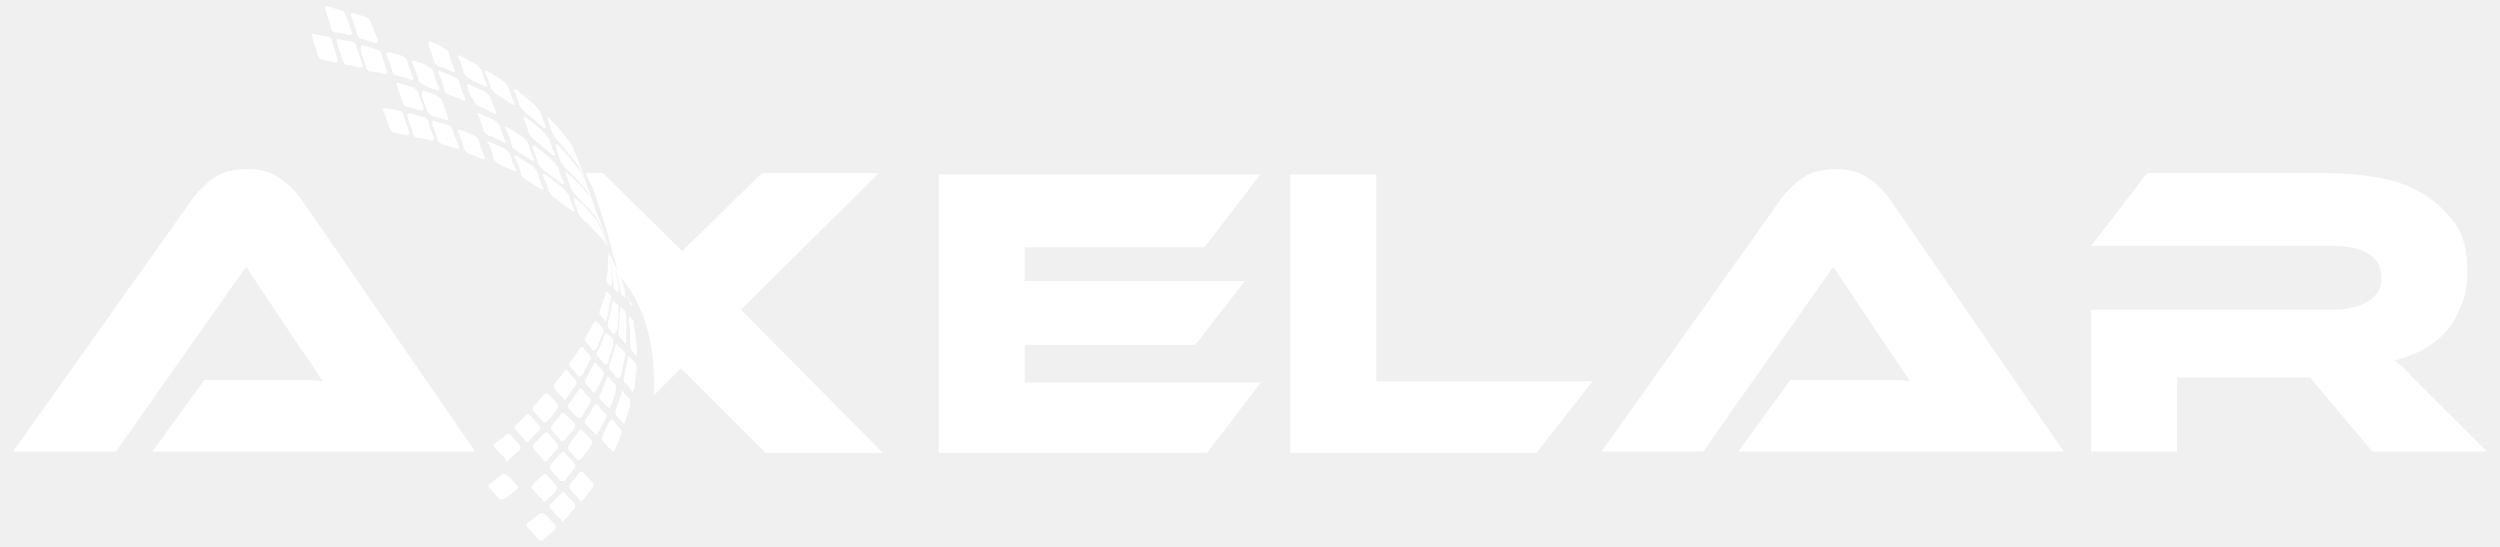
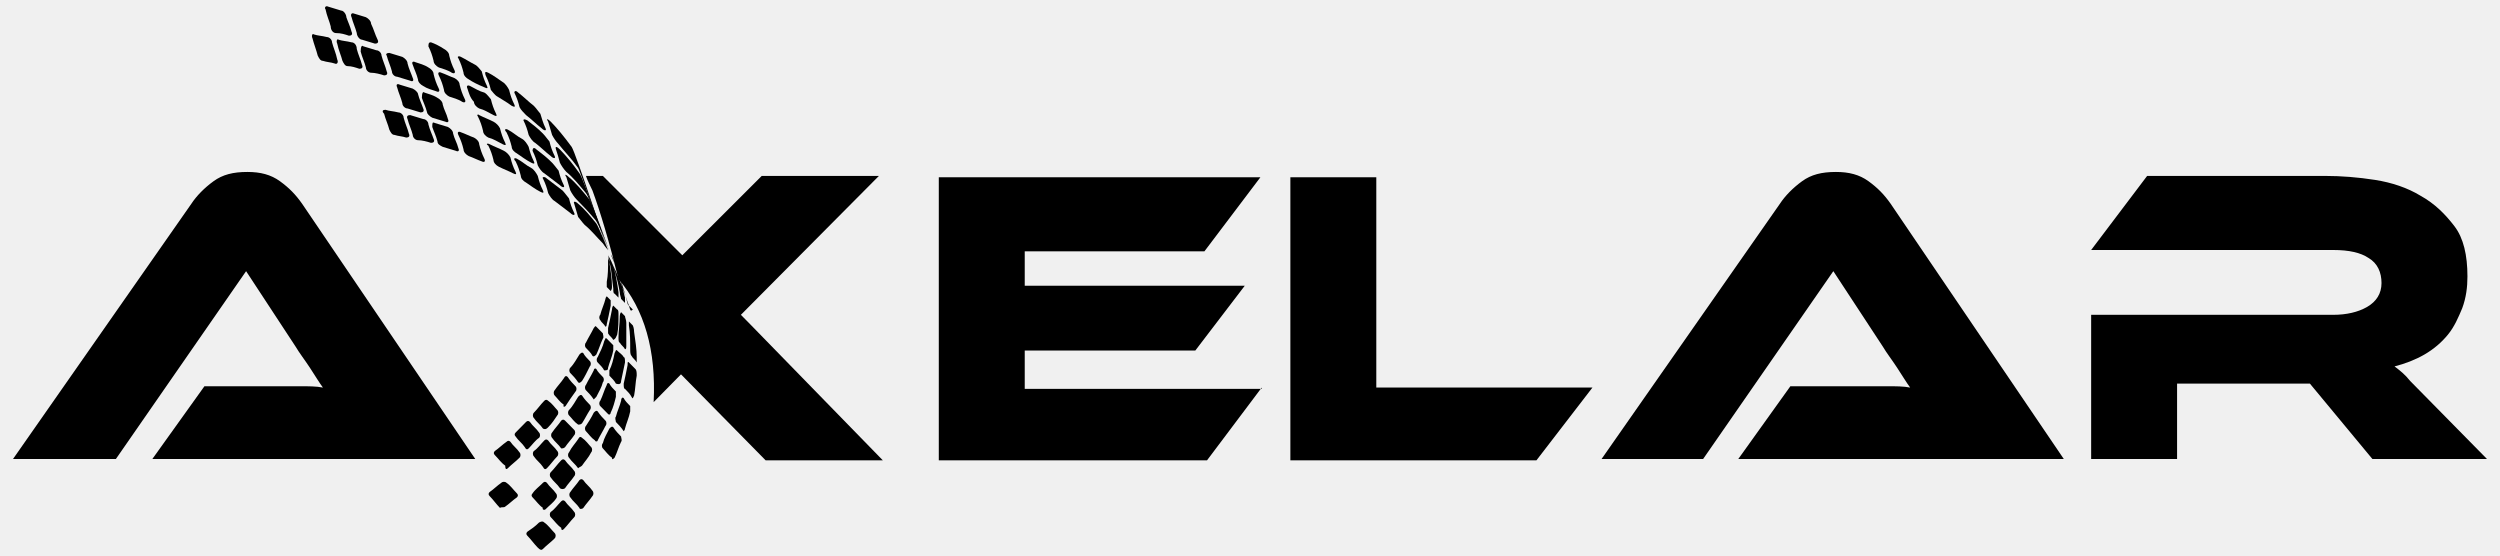
- <svg xmlns="http://www.w3.org/2000/svg" width="247" height="54" viewBox="0 0 247 54" fill="none">
-   <path fill-rule="evenodd" clip-rule="evenodd" d="M31.004 3.343C31.39 3.471 31.776 3.471 32.29 3.6C32.547 3.6 32.805 3.857 32.805 4.114C32.933 4.629 33.191 5.143 33.319 5.786C33.448 6.043 33.319 6.3 33.062 6.171C32.676 6.043 32.29 6.043 31.904 5.914C31.647 5.914 31.518 5.657 31.39 5.4C31.261 4.886 31.004 4.243 30.875 3.729C30.746 3.471 30.875 3.214 31.004 3.343Z" fill="white" />
-   <path fill-rule="evenodd" clip-rule="evenodd" d="M32.419 0.643C32.805 0.771 33.319 0.9 33.705 1.029C33.963 1.029 34.22 1.414 34.22 1.671C34.349 2.057 34.606 2.571 34.734 3.086C34.863 3.343 34.734 3.471 34.477 3.471C34.091 3.343 33.705 3.214 33.191 3.214C32.933 3.214 32.676 2.957 32.676 2.571C32.547 2.057 32.29 1.543 32.162 0.9C32.033 0.771 32.162 0.514 32.419 0.643Z" fill="white" />
-   <path fill-rule="evenodd" clip-rule="evenodd" d="M34.863 1.286C35.249 1.414 35.764 1.543 36.15 1.671C36.407 1.8 36.664 2.057 36.664 2.314C36.921 2.829 37.05 3.343 37.307 3.857C37.436 4.114 37.307 4.243 37.05 4.243C36.664 4.114 36.15 3.986 35.764 3.857C35.506 3.857 35.249 3.471 35.249 3.214C35.12 2.7 34.863 2.186 34.734 1.671C34.606 1.414 34.734 1.286 34.863 1.286Z" fill="white" />
-   <path fill-rule="evenodd" clip-rule="evenodd" d="M42.582 4.114C42.968 4.243 43.482 4.5 43.868 4.757C44.126 4.886 44.383 5.143 44.383 5.4C44.511 5.914 44.64 6.3 44.897 6.814C45.026 7.071 44.897 7.2 44.64 7.071C44.254 6.814 43.74 6.686 43.354 6.557C43.096 6.429 42.839 6.171 42.839 5.914C42.71 5.4 42.582 5.014 42.325 4.5C42.325 4.114 42.453 4.114 42.582 4.114Z" fill="white" />
-   <path fill-rule="evenodd" clip-rule="evenodd" d="M33.448 3.857C33.834 3.986 34.22 3.986 34.734 4.114C34.992 4.114 35.249 4.371 35.249 4.757C35.378 5.271 35.635 5.786 35.764 6.3C35.892 6.557 35.764 6.686 35.506 6.686C35.12 6.557 34.734 6.428 34.348 6.428C34.091 6.428 33.962 6.171 33.834 5.914C33.705 5.4 33.448 4.886 33.319 4.243C33.191 3.986 33.319 3.728 33.448 3.857Z" fill="white" />
-   <path fill-rule="evenodd" clip-rule="evenodd" d="M35.892 4.5C36.278 4.629 36.793 4.757 37.179 4.886C37.436 4.886 37.693 5.143 37.693 5.4C37.822 5.914 38.079 6.429 38.208 6.943C38.337 7.2 38.208 7.329 37.95 7.329C37.565 7.2 37.05 7.071 36.664 7.071C36.407 7.071 36.15 6.814 36.15 6.557C36.021 6.043 35.764 5.529 35.635 5.014C35.635 4.5 35.764 4.371 35.892 4.5Z" fill="white" />
-   <path fill-rule="evenodd" clip-rule="evenodd" d="M38.465 5.143C38.851 5.271 39.366 5.4 39.752 5.529C40.009 5.657 40.266 5.914 40.266 6.171C40.395 6.686 40.652 7.2 40.781 7.586C40.909 7.843 40.781 7.971 40.523 7.843C40.138 7.714 39.623 7.586 39.237 7.457C38.98 7.457 38.722 7.2 38.722 6.943C38.594 6.429 38.337 5.914 38.208 5.4C38.079 5.271 38.208 5.143 38.465 5.143Z" fill="white" />
-   <path fill-rule="evenodd" clip-rule="evenodd" d="M41.038 6.043C41.424 6.171 41.939 6.3 42.325 6.557C42.582 6.686 42.839 6.943 42.839 7.2C42.968 7.714 43.096 8.1 43.354 8.614C43.482 8.871 43.354 9 43.096 8.871C42.711 8.743 42.196 8.614 41.81 8.357C41.553 8.229 41.295 7.971 41.295 7.714C41.167 7.2 40.91 6.686 40.781 6.3C40.652 6.043 40.781 5.914 41.038 6.043Z" fill="white" />
-   <path fill-rule="evenodd" clip-rule="evenodd" d="M43.611 7.071C43.997 7.2 44.511 7.457 44.897 7.586C45.155 7.714 45.412 7.971 45.412 8.229C45.541 8.743 45.669 9.129 45.927 9.643C46.055 9.9 45.927 10.029 45.669 9.9C45.283 9.643 44.769 9.514 44.383 9.386C44.126 9.257 43.868 9 43.868 8.743C43.74 8.229 43.611 7.843 43.354 7.329C43.225 7.071 43.354 6.943 43.611 7.071Z" fill="white" />
-   <path fill-rule="evenodd" clip-rule="evenodd" d="M39.494 8.229C39.88 8.357 40.395 8.486 40.781 8.614C41.038 8.743 41.295 9 41.295 9.129C41.424 9.643 41.681 10.157 41.81 10.543C41.939 10.8 41.81 10.928 41.553 10.928C41.167 10.8 40.652 10.671 40.266 10.543C40.009 10.543 39.752 10.286 39.752 10.028C39.623 9.514 39.366 9 39.237 8.486C39.108 8.229 39.237 8.1 39.494 8.229Z" fill="white" />
-   <path fill-rule="evenodd" clip-rule="evenodd" d="M41.939 9C42.325 9.129 42.839 9.257 43.225 9.514C43.482 9.643 43.74 9.9 43.74 10.157C43.868 10.671 44.126 11.057 44.254 11.571C44.383 11.829 44.254 11.957 43.997 11.829C43.611 11.7 43.096 11.571 42.71 11.443C42.453 11.314 42.196 11.057 42.196 10.929C42.067 10.414 41.81 9.9 41.681 9.514C41.681 9 41.81 8.871 41.939 9Z" fill="white" />
-   <path fill-rule="evenodd" clip-rule="evenodd" d="M38.079 10.671C38.465 10.8 38.851 10.8 39.366 10.928C39.623 10.928 39.88 11.186 39.88 11.443C40.009 11.957 40.266 12.471 40.395 12.986C40.523 13.243 40.395 13.371 40.138 13.371C39.752 13.243 39.366 13.243 38.98 13.114C38.722 13.114 38.594 12.857 38.465 12.6C38.337 12.086 38.079 11.571 37.95 11.057C37.693 10.8 37.822 10.671 38.079 10.671Z" fill="white" />
-   <path fill-rule="evenodd" clip-rule="evenodd" d="M40.523 11.186C40.909 11.314 41.424 11.443 41.81 11.571C42.067 11.571 42.325 11.829 42.325 12.086C42.453 12.6 42.71 13.114 42.839 13.5C42.968 13.757 42.839 13.886 42.582 13.886C42.196 13.757 41.681 13.629 41.295 13.629C41.038 13.629 40.781 13.371 40.781 13.114C40.652 12.6 40.395 12.086 40.266 11.571C40.138 11.314 40.266 11.186 40.523 11.186Z" fill="white" />
-   <path fill-rule="evenodd" clip-rule="evenodd" d="M42.968 11.957C43.354 12.086 43.868 12.214 44.254 12.343C44.511 12.471 44.769 12.729 44.769 12.986C44.897 13.5 45.155 13.886 45.283 14.4C45.412 14.657 45.283 14.786 45.026 14.657C44.64 14.529 44.126 14.4 43.74 14.271C43.482 14.143 43.225 14.014 43.225 13.757C43.096 13.243 42.839 12.729 42.71 12.343C42.71 11.957 42.711 11.829 42.968 11.957Z" fill="white" />
-   <path fill-rule="evenodd" clip-rule="evenodd" d="M45.541 12.857C45.927 12.986 46.441 13.243 46.827 13.371C47.084 13.5 47.342 13.757 47.342 14.014C47.47 14.528 47.599 14.914 47.856 15.428C47.985 15.686 47.856 15.814 47.599 15.686C47.213 15.557 46.699 15.3 46.312 15.171C46.055 15.043 45.798 14.786 45.798 14.528C45.669 14.014 45.541 13.629 45.283 13.114C45.155 12.857 45.283 12.729 45.541 12.857Z" fill="white" />
-   <path fill-rule="evenodd" clip-rule="evenodd" d="M45.541 5.529C46.055 5.786 46.441 6.043 46.956 6.3C47.213 6.429 47.47 6.814 47.599 6.943C47.728 7.457 47.856 7.843 48.114 8.357C48.242 8.614 48.114 8.614 47.856 8.486C47.213 8.229 46.699 7.971 46.312 7.714C46.055 7.586 45.798 7.329 45.798 7.071C45.669 6.557 45.541 6.171 45.283 5.657C45.155 5.529 45.283 5.4 45.541 5.529Z" fill="white" />
-   <path fill-rule="evenodd" clip-rule="evenodd" d="M46.441 8.357C46.956 8.614 47.342 8.871 47.856 9C48.114 9.129 48.371 9.514 48.499 9.643C48.628 10.157 48.757 10.543 49.014 11.057C49.143 11.314 49.014 11.314 48.757 11.186C48.242 10.928 47.856 10.671 47.342 10.543C47.084 10.414 46.827 10.157 46.827 9.9C46.441 9.514 46.312 9 46.184 8.614C46.055 8.357 46.184 8.229 46.441 8.357Z" fill="white" />
-   <path fill-rule="evenodd" clip-rule="evenodd" d="M47.342 11.186C47.856 11.443 48.242 11.571 48.757 11.829C49.014 11.957 49.271 12.214 49.4 12.471C49.529 12.986 49.657 13.371 49.915 13.886C50.043 14.143 49.915 14.143 49.657 14.014C49.143 13.757 48.757 13.5 48.242 13.371C47.985 13.243 47.728 12.986 47.728 12.729C47.599 12.214 47.47 11.829 47.213 11.314C47.084 11.186 47.213 11.057 47.342 11.186Z" fill="white" />
-   <path fill-rule="evenodd" clip-rule="evenodd" d="M48.371 14.014C48.885 14.271 49.271 14.4 49.786 14.657C50.043 14.786 50.3 15.043 50.429 15.3C50.558 15.814 50.686 16.2 50.944 16.714C51.072 16.971 50.944 16.971 50.686 16.843C50.172 16.586 49.786 16.457 49.271 16.2C49.014 16.072 48.757 15.814 48.757 15.557C48.628 15.043 48.499 14.657 48.242 14.143C47.985 14.014 48.114 13.886 48.371 14.014Z" fill="white" />
-   <path fill-rule="evenodd" clip-rule="evenodd" d="M48.242 7.071C48.757 7.329 49.271 7.714 49.657 7.971C49.915 8.1 50.172 8.486 50.3 8.743C50.429 9.257 50.558 9.643 50.815 10.157C50.944 10.414 50.815 10.414 50.558 10.286C50.043 9.9 49.529 9.643 49.143 9.386C48.885 9.257 48.628 8.871 48.499 8.743C48.371 8.229 48.242 7.843 47.985 7.329C47.856 6.943 47.985 6.943 48.242 7.071Z" fill="white" />
-   <path fill-rule="evenodd" clip-rule="evenodd" d="M51.201 9C51.716 9.386 52.23 9.9 52.745 10.286C53.002 10.543 53.26 10.929 53.388 11.057C53.517 11.443 53.645 11.957 53.903 12.472C54.031 12.729 53.774 12.729 53.517 12.472C53.002 12.086 52.488 11.572 51.973 11.186C51.716 10.929 51.458 10.671 51.33 10.414C51.201 9.9 51.072 9.514 50.815 9C50.815 8.871 50.944 8.743 51.201 9Z" fill="white" />
-   <path fill-rule="evenodd" clip-rule="evenodd" d="M54.417 11.829C55.06 12.471 55.704 13.243 56.475 14.271C56.861 14.786 60.078 24.428 60.078 24.428C60.078 24.428 57.376 16.714 57.119 16.328C56.475 15.428 55.704 14.657 55.189 14.014C54.932 13.757 54.675 13.371 54.546 13.114C54.417 12.729 54.289 12.214 54.16 11.829C53.903 11.443 54.16 11.571 54.417 11.829Z" fill="white" />
-   <path fill-rule="evenodd" clip-rule="evenodd" d="M52.102 11.7C52.616 12.086 53.131 12.471 53.645 12.986C53.903 13.243 54.16 13.629 54.289 13.757C54.417 14.271 54.546 14.657 54.803 15.171C54.932 15.428 54.675 15.428 54.417 15.171C53.903 14.786 53.388 14.271 52.873 13.886C52.616 13.757 52.359 13.371 52.23 13.114C52.102 12.6 51.973 12.214 51.716 11.7C51.716 11.571 51.844 11.571 52.102 11.7Z" fill="white" />
-   <path fill-rule="evenodd" clip-rule="evenodd" d="M55.318 14.529C55.961 15.171 56.604 15.943 57.247 16.843C57.633 17.229 60.078 24.429 60.078 24.429C60.078 24.429 58.277 19.157 57.891 18.771C57.247 18 56.604 17.229 55.961 16.714C55.704 16.457 55.446 16.071 55.318 15.814C55.189 15.3 55.06 14.914 54.932 14.529C54.803 14.143 55.06 14.271 55.318 14.529Z" fill="white" />
-   <path fill-rule="evenodd" clip-rule="evenodd" d="M50.172 12.6C50.687 12.857 51.072 13.243 51.587 13.5C51.844 13.629 52.102 14.014 52.23 14.271C52.359 14.786 52.488 15.171 52.745 15.686C52.873 15.943 52.745 15.943 52.488 15.814C51.973 15.557 51.458 15.171 51.072 14.914C50.815 14.786 50.558 14.529 50.558 14.271C50.429 13.757 50.301 13.371 50.043 12.857C49.786 12.6 49.915 12.471 50.172 12.6Z" fill="white" />
-   <path fill-rule="evenodd" clip-rule="evenodd" d="M53.002 14.529C53.517 14.914 54.031 15.3 54.546 15.814C54.803 16.072 55.06 16.457 55.189 16.586C55.318 17.1 55.446 17.486 55.704 18C55.832 18.257 55.575 18.257 55.318 18C54.803 17.614 54.289 17.229 53.774 16.843C53.517 16.714 53.259 16.329 53.131 16.071C53.002 15.557 52.873 15.171 52.616 14.657C52.616 14.4 52.745 14.271 53.002 14.529Z" fill="white" />
-   <path fill-rule="evenodd" clip-rule="evenodd" d="M56.218 17.229C56.861 17.743 57.505 18.514 58.148 19.286C58.534 19.671 60.206 24.428 60.206 24.428C60.206 24.428 59.177 21.729 58.791 21.343C58.148 20.571 57.505 19.928 56.99 19.414C56.733 19.157 56.475 18.771 56.347 18.514C56.218 18.128 56.09 17.614 55.961 17.229C55.704 16.843 55.961 16.971 56.218 17.229Z" fill="white" />
-   <path fill-rule="evenodd" clip-rule="evenodd" d="M51.072 15.428C51.587 15.686 51.973 16.071 52.488 16.328C52.745 16.457 53.002 16.843 53.131 17.1C53.26 17.614 53.388 18 53.645 18.514C53.774 18.771 53.645 18.771 53.388 18.643C52.873 18.386 52.359 18 51.973 17.743C51.716 17.614 51.458 17.357 51.458 17.1C51.33 16.586 51.201 16.2 50.944 15.686C50.687 15.428 50.815 15.3 51.072 15.428Z" fill="white" />
-   <path fill-rule="evenodd" clip-rule="evenodd" d="M54.031 17.357C54.546 17.743 55.06 18.128 55.575 18.514C55.832 18.771 56.09 19.157 56.218 19.286C56.347 19.8 56.475 20.186 56.733 20.7C56.861 20.957 56.604 20.957 56.347 20.7C55.832 20.314 55.318 19.928 54.803 19.543C54.546 19.414 54.288 19.029 54.16 18.771C54.031 18.257 53.903 17.871 53.645 17.357C53.517 17.229 53.774 17.1 54.031 17.357Z" fill="white" />
-   <path fill-rule="evenodd" clip-rule="evenodd" d="M57.119 19.8C57.762 20.314 58.277 20.957 58.92 21.729C59.177 22.114 60.078 24.3 60.078 24.3C60.078 24.3 59.82 24.043 59.563 23.657C58.92 23.014 58.405 22.371 57.762 21.857C57.505 21.6 57.247 21.214 57.119 21.086C56.99 20.7 56.861 20.186 56.733 19.8C56.604 19.543 56.861 19.543 57.119 19.8Z" fill="white" />
-   <path fill-rule="evenodd" clip-rule="evenodd" d="M53.645 53.357C54.031 52.971 54.417 52.714 54.803 52.328C54.932 52.2 54.932 51.943 54.803 51.814C54.417 51.428 54.16 51.043 53.774 50.786C53.645 50.657 53.517 50.657 53.259 50.786C52.873 51.171 52.488 51.428 52.102 51.686C51.973 51.814 51.973 51.943 52.102 52.071C52.488 52.457 52.745 52.843 53.131 53.228C53.388 53.486 53.517 53.486 53.645 53.357ZM50.172 45.514C50.558 45.129 50.944 44.871 51.33 44.486C51.458 44.357 51.458 44.1 51.33 43.971C51.072 43.586 50.687 43.328 50.429 42.943C50.301 42.814 50.172 42.814 50.043 42.943C49.657 43.2 49.271 43.586 48.886 43.843C48.757 43.971 48.757 44.1 48.886 44.228C49.271 44.614 49.529 45 49.915 45.257C49.915 45.643 50.043 45.643 50.172 45.514ZM52.23 43.586C52.616 43.2 52.873 42.814 53.259 42.557C53.388 42.428 53.388 42.171 53.259 42.043C53.002 41.657 52.616 41.4 52.359 41.014C52.23 40.886 52.102 40.886 51.973 41.014C51.587 41.4 51.33 41.657 50.944 42.043C50.815 42.171 50.815 42.3 50.944 42.428C51.201 42.814 51.587 43.071 51.844 43.457C51.973 43.714 52.102 43.714 52.23 43.586ZM54.16 41.529C54.546 41.143 54.803 40.757 55.06 40.371C55.189 40.243 55.189 39.986 55.06 39.857C54.803 39.6 54.546 39.214 54.16 38.957C54.031 38.828 53.903 38.828 53.774 38.957C53.388 39.343 53.131 39.728 52.745 40.114C52.616 40.243 52.616 40.5 52.745 40.629C53.002 41.014 53.388 41.271 53.645 41.657C53.903 41.786 54.031 41.657 54.16 41.529ZM55.961 39.343C56.218 38.957 56.476 38.571 56.861 38.057C56.99 37.928 56.99 37.671 56.861 37.543C56.604 37.286 56.347 37.029 56.09 36.643C55.961 36.514 55.832 36.514 55.704 36.771C55.446 37.157 55.06 37.543 54.803 37.928C54.675 38.057 54.675 38.314 54.803 38.443C55.06 38.7 55.318 39.086 55.704 39.343C55.575 39.6 55.832 39.6 55.961 39.343ZM57.505 37.029C57.762 36.643 58.019 36.129 58.277 35.614C58.405 35.486 58.405 35.228 58.277 35.1C58.019 34.843 57.762 34.586 57.633 34.328C57.505 34.2 57.376 34.328 57.248 34.457C56.99 34.843 56.733 35.357 56.347 35.743C56.218 35.871 56.218 36.129 56.347 36.257C56.604 36.514 56.861 36.771 57.119 37.157C57.248 37.286 57.376 37.157 57.505 37.029ZM58.92 34.457C59.177 33.943 59.306 33.428 59.563 32.914C59.692 32.786 59.563 32.529 59.563 32.4C59.306 32.143 59.177 32.014 58.92 31.757C58.791 31.628 58.791 31.757 58.663 31.886C58.405 32.4 58.148 32.786 57.891 33.3C57.762 33.428 57.762 33.686 57.891 33.814C58.148 34.071 58.405 34.328 58.534 34.586C58.663 34.714 58.791 34.586 58.92 34.457ZM59.949 31.5C60.078 30.986 60.206 30.343 60.335 29.7C60.335 29.443 60.335 29.186 60.335 29.186C60.206 29.057 60.078 28.928 59.949 28.8C59.949 28.8 59.82 28.928 59.82 29.057C59.692 29.571 59.434 30.086 59.306 30.6C59.177 30.729 59.177 30.986 59.306 31.114C59.434 31.371 59.692 31.5 59.82 31.757C59.82 31.757 59.949 31.757 59.949 31.5ZM54.031 45.514C54.417 45.129 54.675 44.743 55.06 44.357C55.189 44.228 55.189 43.971 55.06 43.843C54.803 43.457 54.417 43.2 54.16 42.814C54.031 42.686 53.903 42.686 53.774 42.814C53.388 43.2 53.131 43.586 52.745 43.843C52.616 43.971 52.616 44.228 52.745 44.357C53.002 44.743 53.388 45 53.645 45.386C53.774 45.643 53.903 45.643 54.031 45.514ZM55.832 43.457C56.09 43.071 56.476 42.686 56.733 42.3C56.861 42.171 56.861 41.914 56.733 41.786C56.476 41.529 56.09 41.143 55.832 40.886C55.704 40.757 55.575 40.757 55.446 40.886C55.189 41.271 54.803 41.657 54.546 42.043C54.417 42.171 54.417 42.428 54.546 42.557C54.803 42.943 55.189 43.2 55.446 43.586C55.575 43.586 55.704 43.586 55.832 43.457ZM57.505 41.143C57.762 40.757 58.019 40.243 58.277 39.857C58.405 39.728 58.405 39.471 58.277 39.343C58.019 39.086 57.762 38.828 57.505 38.443C57.376 38.314 57.248 38.443 57.119 38.571C56.861 38.957 56.604 39.471 56.218 39.857C56.09 39.986 56.09 40.243 56.218 40.371C56.476 40.629 56.733 41.014 57.119 41.271C57.248 41.271 57.376 41.271 57.505 41.143ZM58.92 38.571C59.177 38.057 59.434 37.671 59.563 37.157C59.692 37.029 59.692 36.771 59.563 36.643C59.306 36.386 59.048 36.129 58.92 35.871C58.791 35.743 58.663 35.871 58.663 36C58.405 36.514 58.148 36.9 57.891 37.414C57.762 37.543 57.762 37.8 57.891 37.928C58.148 38.186 58.405 38.443 58.663 38.828C58.663 38.828 58.791 38.7 58.92 38.571ZM60.078 35.743C60.206 35.228 60.464 34.714 60.592 34.071C60.592 33.814 60.592 33.686 60.592 33.557C60.335 33.3 60.206 33.171 59.949 32.914C59.82 32.786 59.82 32.914 59.692 33.171C59.563 33.686 59.306 34.2 59.048 34.714C58.92 34.843 58.92 35.1 59.048 35.228C59.306 35.486 59.563 35.743 59.692 36C59.949 36 60.078 36 60.078 35.743ZM60.978 32.529C61.107 31.886 61.107 31.243 61.107 30.6C61.107 30.343 61.107 30.086 60.978 30.086C60.849 29.957 60.721 29.828 60.592 29.7C60.592 29.7 60.464 29.828 60.464 30.086C60.335 30.729 60.206 31.371 60.078 31.886C60.078 32.143 60.078 32.271 60.078 32.4C60.206 32.657 60.464 32.786 60.592 33.043C60.849 32.914 60.849 32.786 60.978 32.529ZM53.903 49.5C54.289 49.114 54.675 48.857 54.932 48.471C55.06 48.343 55.06 48.086 54.932 47.957C54.675 47.571 54.289 47.314 54.031 46.928C53.903 46.8 53.774 46.8 53.645 46.928C53.259 47.314 52.873 47.571 52.616 47.957C52.488 48.086 52.488 48.214 52.616 48.343C53.002 48.728 53.259 49.114 53.645 49.371C53.517 49.5 53.774 49.629 53.903 49.5ZM55.832 47.443C56.09 47.057 56.476 46.671 56.733 46.286C56.861 46.157 56.861 45.9 56.733 45.771C56.476 45.386 56.09 45.129 55.832 44.743C55.704 44.614 55.575 44.614 55.446 44.743C55.06 45.129 54.803 45.514 54.417 45.9C54.289 46.029 54.289 46.286 54.417 46.414C54.675 46.8 55.06 47.057 55.318 47.443C55.446 47.571 55.704 47.571 55.832 47.443ZM57.505 45.257C57.762 44.871 58.148 44.486 58.405 43.971C58.534 43.843 58.534 43.586 58.405 43.457C58.148 43.2 57.891 42.814 57.505 42.557C57.376 42.428 57.248 42.428 57.119 42.686C56.861 43.071 56.476 43.457 56.218 43.971C56.09 44.1 56.09 44.357 56.218 44.486C56.476 44.871 56.861 45.129 57.119 45.514C57.248 45.386 57.376 45.386 57.505 45.257ZM59.048 42.814C59.306 42.3 59.563 41.914 59.82 41.4C59.949 41.271 59.949 41.014 59.82 40.886C59.563 40.629 59.306 40.371 59.048 39.986C58.92 39.857 58.791 39.986 58.663 40.114C58.405 40.629 58.148 41.014 57.891 41.4C57.762 41.529 57.762 41.786 57.891 41.914C58.148 42.171 58.405 42.557 58.791 42.814C58.791 42.943 59.048 42.943 59.048 42.814ZM60.335 40.114C60.592 39.6 60.721 39.086 60.849 38.571C60.849 38.314 60.849 38.186 60.849 38.057C60.592 37.8 60.335 37.543 60.206 37.286C60.078 37.157 59.949 37.286 59.949 37.414C59.692 37.928 59.563 38.443 59.306 38.957C59.177 39.086 59.177 39.343 59.306 39.471C59.563 39.728 59.82 39.986 60.078 40.243C60.206 40.371 60.335 40.243 60.335 40.114ZM61.364 37.029C61.493 36.386 61.621 35.871 61.75 35.228C61.75 34.971 61.75 34.714 61.621 34.714C61.493 34.457 61.236 34.328 60.978 34.071C60.849 33.943 60.849 34.071 60.721 34.328C60.592 34.971 60.464 35.486 60.206 36C60.206 36.257 60.206 36.386 60.206 36.514C60.464 36.771 60.721 37.029 60.849 37.286C61.236 37.414 61.364 37.286 61.364 37.029ZM61.879 33.557C61.879 32.914 61.879 32.143 61.879 31.371C61.879 31.114 61.75 30.857 61.75 30.729C61.621 30.6 61.493 30.471 61.364 30.343C61.364 30.343 61.236 30.471 61.236 30.729C61.236 31.5 61.107 32.143 61.107 32.786C61.107 33.043 61.107 33.3 61.236 33.3C61.364 33.557 61.621 33.686 61.75 33.943C61.879 33.943 61.879 33.814 61.879 33.557ZM55.704 51.428C56.09 51.043 56.347 50.657 56.733 50.271C56.861 50.143 56.861 49.886 56.733 49.757C56.476 49.371 56.09 49.114 55.832 48.728C55.704 48.6 55.575 48.6 55.446 48.728C55.06 49.114 54.803 49.5 54.417 49.757C54.289 49.886 54.289 50.143 54.417 50.271C54.803 50.657 55.06 51.043 55.446 51.3C55.446 51.557 55.575 51.557 55.704 51.428ZM57.633 49.371C57.891 48.986 58.277 48.6 58.534 48.214C58.663 48.086 58.663 47.828 58.534 47.7C58.277 47.314 57.891 47.057 57.633 46.671C57.505 46.543 57.376 46.543 57.248 46.671C56.99 47.057 56.604 47.443 56.347 47.828C56.218 47.957 56.218 48.214 56.347 48.343C56.604 48.728 56.99 48.986 57.248 49.371C57.248 49.5 57.505 49.5 57.633 49.371ZM60.721 44.486C60.978 43.971 61.107 43.457 61.364 42.943C61.493 42.814 61.364 42.557 61.364 42.428C61.107 42.171 60.849 41.914 60.592 41.529C60.464 41.4 60.335 41.529 60.206 41.657C59.949 42.171 59.692 42.557 59.563 43.071C59.434 43.2 59.434 43.457 59.563 43.586C59.82 43.843 60.078 44.228 60.464 44.486C60.464 44.743 60.592 44.614 60.721 44.486ZM61.75 41.657C61.879 41.143 62.136 40.629 62.265 39.986C62.265 39.728 62.265 39.6 62.265 39.471C62.007 39.214 61.75 38.957 61.621 38.7C61.493 38.571 61.364 38.7 61.364 38.957C61.236 39.471 60.978 39.986 60.849 40.5C60.721 40.629 60.849 40.886 60.849 41.014C61.107 41.271 61.364 41.529 61.621 41.914C61.621 41.914 61.75 41.786 61.75 41.657ZM62.651 38.443C62.779 37.8 62.779 37.157 62.908 36.514C62.908 36.257 62.908 36 62.779 35.871C62.522 35.614 62.393 35.486 62.136 35.228C62.007 35.1 62.007 35.228 62.007 35.486C61.879 36.129 61.75 36.771 61.621 37.286C61.621 37.543 61.621 37.8 61.75 37.8C62.007 38.057 62.265 38.314 62.393 38.571C62.522 38.828 62.522 38.7 62.651 38.443ZM62.908 34.714C62.908 33.943 62.779 33.171 62.651 32.271C62.651 31.886 62.522 31.628 62.522 31.628C62.393 31.5 62.265 31.371 62.136 31.243C62.136 31.243 62.136 31.371 62.136 31.628C62.265 32.4 62.265 33.171 62.265 33.943C62.265 34.2 62.265 34.457 62.393 34.586C62.522 34.843 62.779 34.971 62.908 35.228C62.908 35.1 62.908 34.971 62.908 34.714ZM62.136 29.7C61.75 28.671 61.364 27.386 60.592 25.843C60.335 25.2 60.078 24.814 60.078 24.814C60.078 24.814 60.078 25.071 60.078 25.328C60.078 26.1 60.078 26.743 59.949 27.386C59.949 27.643 59.949 27.771 59.949 27.9C60.078 28.029 60.206 28.157 60.335 28.286C60.335 28.286 60.464 28.157 60.464 27.9C60.464 27.128 60.335 26.357 60.206 25.457C60.078 25.071 60.078 24.814 60.078 24.814C60.078 24.814 60.206 25.071 60.206 25.457C60.464 26.357 60.464 27.257 60.592 28.029C60.592 28.286 60.592 28.543 60.721 28.543C60.849 28.671 60.978 28.8 61.107 28.928C61.107 28.928 61.107 28.8 61.107 28.414C60.978 27.514 60.849 26.614 60.464 25.457C60.335 25.071 60.206 24.686 60.206 24.686C60.206 24.686 60.335 25.071 60.464 25.457C60.849 26.614 61.107 27.643 61.236 28.414C61.236 28.671 61.364 28.928 61.364 29.057C61.493 29.186 61.621 29.314 61.75 29.443C61.75 29.443 61.75 29.314 61.75 28.928C61.493 27.9 61.236 26.871 60.721 25.586C60.464 25.071 60.335 24.686 60.335 24.686C60.335 24.686 60.592 25.071 60.721 25.586C61.236 26.871 61.621 28.029 61.879 29.057C62.007 29.443 62.007 29.7 62.136 29.7C62.265 29.828 62.393 29.957 62.522 30.086C62.265 30.343 62.265 30.086 62.136 29.7ZM49.915 49.243C50.301 48.986 50.687 48.6 51.072 48.343C51.201 48.214 51.201 48.086 51.072 47.957C50.687 47.571 50.429 47.186 50.043 46.928C49.915 46.8 49.657 46.8 49.529 46.928C49.143 47.186 48.757 47.571 48.371 47.828C48.242 47.957 48.242 48.086 48.371 48.214C48.757 48.6 49.014 48.986 49.4 49.371C49.529 49.243 49.786 49.371 49.915 49.243Z" fill="white" />
-   <path fill-rule="evenodd" clip-rule="evenodd" d="M73.2 30.6L86.836 17.1H75.258L67.41 24.814L59.563 17.1H57.891C58.019 17.486 58.277 18 58.534 18.514C59.306 20.571 60.206 23.529 61.107 27.128C63.68 30.086 64.838 34.071 64.58 39.086L67.282 36.386L75.644 44.743H87.222L74.229 31.628L73.2 30.6Z" fill="white" />
-   <path fill-rule="evenodd" clip-rule="evenodd" d="M245.714 44.614H234.393L228.218 37.286H215.096V44.614H206.605V30.6H230.533C231.82 30.6 232.978 30.343 233.878 29.828C234.779 29.314 235.293 28.543 235.293 27.514C235.293 26.486 234.907 25.586 234.007 25.071C233.235 24.557 232.077 24.3 230.533 24.3H206.605L212.137 17.1H229.762C231.305 17.1 232.978 17.229 234.65 17.486C236.322 17.743 237.866 18.257 239.153 19.029C240.568 19.8 241.597 20.828 242.497 21.986C243.398 23.143 243.784 24.814 243.784 26.871C243.784 27.9 243.655 28.928 243.269 29.957C242.883 30.857 242.497 31.757 241.854 32.529C241.211 33.3 240.439 33.943 239.539 34.457C238.638 34.971 237.609 35.357 236.58 35.614C237.094 36 237.609 36.386 238.123 37.029C238.638 37.543 239.41 38.314 240.439 39.343L245.714 44.614ZM171.742 44.614L176.888 37.543H183.835C184.607 37.543 185.507 37.543 186.408 37.543C187.308 37.543 188.08 37.543 188.723 37.671C188.338 37.157 187.952 36.514 187.437 35.743C186.922 34.971 186.408 34.328 186.022 33.686L181.133 26.357L168.269 44.614H158.234L175.859 19.8C176.373 19.029 177.145 18.257 178.046 17.614C178.946 16.971 179.976 16.714 181.391 16.714C182.677 16.714 183.706 16.971 184.607 17.614C185.507 18.257 186.151 18.9 186.794 19.8L203.904 44.614H171.742ZM157.334 37.671L151.802 44.743H127.488V17.229H135.979V37.671H157.334ZM124.658 37.671L119.255 44.743H92.754V17.229H124.529L118.997 24.428H101.244V27.771H122.985L118.097 34.071H101.244V37.8H124.658V37.671ZM15.052 44.614L20.197 37.543H27.016C27.788 37.543 28.688 37.543 29.589 37.543C30.489 37.543 31.261 37.543 31.904 37.671C31.518 37.157 31.132 36.514 30.618 35.743C30.103 34.971 29.589 34.328 29.203 33.686L24.314 26.357L11.45 44.614H1.286L18.911 19.8C19.426 19.029 20.197 18.257 21.098 17.614C21.998 16.971 23.028 16.714 24.443 16.714C25.729 16.714 26.758 16.971 27.659 17.614C28.559 18.257 29.203 18.9 29.846 19.8L46.956 44.614H15.052Z" fill="white" />
+ <svg xmlns="http://www.w3.org/2000/svg" width="189" height="42" viewBox="0 0 189 42" fill="none">
+   <path fill-rule="evenodd" clip-rule="evenodd" d="M23.723 2.6C24.019 2.7 24.314 2.7 24.708 2.8C24.905 2.8 25.102 3 25.102 3.2C25.2 3.6 25.397 4 25.495 4.5C25.594 4.7 25.495 4.9 25.298 4.8C25.003 4.7 24.708 4.7 24.413 4.6C24.216 4.6 24.117 4.4 24.019 4.2C23.92 3.8 23.723 3.3 23.625 2.9C23.527 2.7 23.625 2.5 23.723 2.6Z" fill="black" />
+   <path fill-rule="evenodd" clip-rule="evenodd" d="M24.806 0.5C25.102 0.6 25.495 0.7 25.791 0.8C25.988 0.8 26.184 1.1 26.184 1.3C26.283 1.6 26.48 2 26.578 2.4C26.677 2.6 26.578 2.7 26.381 2.7C26.086 2.6 25.791 2.5 25.397 2.5C25.2 2.5 25.003 2.3 25.003 2C24.905 1.6 24.708 1.2 24.609 0.7C24.511 0.6 24.609 0.4 24.806 0.5Z" fill="black" />
+   <path fill-rule="evenodd" clip-rule="evenodd" d="M26.677 1C26.972 1.1 27.366 1.2 27.661 1.3C27.858 1.4 28.055 1.6 28.055 1.8C28.252 2.2 28.35 2.6 28.547 3C28.645 3.2 28.547 3.3 28.35 3.3C28.055 3.2 27.661 3.1 27.366 3C27.169 3 26.972 2.7 26.972 2.5C26.873 2.1 26.677 1.7 26.578 1.3C26.48 1.1 26.578 1 26.677 1Z" fill="black" />
+   <path fill-rule="evenodd" clip-rule="evenodd" d="M32.583 3.2C32.878 3.3 33.272 3.5 33.567 3.7C33.764 3.8 33.961 4 33.961 4.2C34.059 4.6 34.158 4.9 34.355 5.3C34.453 5.5 34.355 5.6 34.158 5.5C33.863 5.3 33.469 5.2 33.173 5.1C32.977 5 32.78 4.8 32.78 4.6C32.681 4.2 32.583 3.9 32.386 3.5C32.386 3.2 32.484 3.2 32.583 3.2Z" fill="black" />
+   <path fill-rule="evenodd" clip-rule="evenodd" d="M25.594 3C25.889 3.1 26.184 3.1 26.578 3.2C26.775 3.2 26.972 3.4 26.972 3.7C27.07 4.1 27.267 4.5 27.366 4.9C27.464 5.1 27.366 5.2 27.169 5.2C26.873 5.1 26.578 5 26.283 5C26.086 5 25.988 4.8 25.889 4.6C25.791 4.2 25.594 3.8 25.495 3.3C25.397 3.1 25.495 2.9 25.594 3Z" fill="black" />
+   <path fill-rule="evenodd" clip-rule="evenodd" d="M27.464 3.5C27.759 3.6 28.153 3.7 28.448 3.8C28.645 3.8 28.842 4 28.842 4.2C28.941 4.6 29.137 5 29.236 5.4C29.334 5.6 29.236 5.7 29.039 5.7C28.744 5.6 28.35 5.5 28.055 5.5C27.858 5.5 27.661 5.3 27.661 5.1C27.562 4.7 27.366 4.3 27.267 3.9C27.267 3.5 27.366 3.4 27.464 3.5Z" fill="black" />
+   <path fill-rule="evenodd" clip-rule="evenodd" d="M29.433 4C29.728 4.1 30.122 4.2 30.417 4.3C30.614 4.4 30.811 4.6 30.811 4.8C30.909 5.2 31.106 5.6 31.205 5.9C31.303 6.1 31.205 6.2 31.008 6.1C30.712 6 30.319 5.9 30.023 5.8C29.826 5.8 29.63 5.6 29.63 5.4C29.531 5 29.334 4.6 29.236 4.2C29.137 4.1 29.236 4 29.433 4Z" fill="black" />
+   <path fill-rule="evenodd" clip-rule="evenodd" d="M31.401 4.7C31.697 4.8 32.091 4.9 32.386 5.1C32.583 5.2 32.78 5.4 32.78 5.6C32.878 6 32.977 6.3 33.173 6.7C33.272 6.9 33.173 7 32.977 6.9C32.681 6.8 32.287 6.7 31.992 6.5C31.795 6.4 31.598 6.2 31.598 6C31.5 5.6 31.303 5.2 31.205 4.9C31.106 4.7 31.205 4.6 31.401 4.7Z" fill="black" />
+   <path fill-rule="evenodd" clip-rule="evenodd" d="M33.37 5.5C33.666 5.6 34.059 5.8 34.355 5.9C34.551 6 34.748 6.2 34.748 6.4C34.847 6.8 34.945 7.1 35.142 7.5C35.241 7.7 35.142 7.8 34.945 7.7C34.65 7.5 34.256 7.4 33.961 7.3C33.764 7.2 33.567 7 33.567 6.8C33.469 6.4 33.37 6.1 33.173 5.7C33.075 5.5 33.173 5.4 33.37 5.5Z" fill="black" />
+   <path fill-rule="evenodd" clip-rule="evenodd" d="M30.22 6.4C30.516 6.5 30.909 6.6 31.205 6.7C31.402 6.8 31.599 7 31.599 7.1C31.697 7.5 31.894 7.9 31.992 8.2C32.091 8.4 31.992 8.5 31.795 8.5C31.5 8.4 31.106 8.3 30.811 8.2C30.614 8.2 30.417 8 30.417 7.8C30.319 7.4 30.122 7 30.023 6.6C29.925 6.4 30.023 6.3 30.22 6.4Z" fill="black" />
+   <path fill-rule="evenodd" clip-rule="evenodd" d="M32.091 7C32.386 7.1 32.78 7.2 33.075 7.4C33.272 7.5 33.469 7.7 33.469 7.9C33.567 8.3 33.764 8.6 33.862 9C33.961 9.2 33.862 9.3 33.666 9.2C33.37 9.1 32.977 9 32.681 8.9C32.484 8.8 32.288 8.6 32.288 8.5C32.189 8.1 31.992 7.7 31.894 7.4C31.894 7 31.992 6.9 32.091 7Z" fill="black" />
+   <path fill-rule="evenodd" clip-rule="evenodd" d="M29.137 8.3C29.433 8.4 29.728 8.4 30.122 8.5C30.319 8.5 30.516 8.7 30.516 8.9C30.614 9.3 30.811 9.7 30.909 10.1C31.008 10.3 30.909 10.4 30.712 10.4C30.417 10.3 30.122 10.3 29.827 10.2C29.63 10.2 29.531 10 29.433 9.8C29.334 9.4 29.137 9 29.039 8.6C28.842 8.4 28.941 8.3 29.137 8.3Z" fill="black" />
+   <path fill-rule="evenodd" clip-rule="evenodd" d="M31.008 8.7C31.303 8.8 31.697 8.9 31.992 9C32.189 9 32.386 9.2 32.386 9.4C32.484 9.8 32.681 10.2 32.78 10.5C32.878 10.7 32.78 10.8 32.583 10.8C32.288 10.7 31.894 10.6 31.599 10.6C31.402 10.6 31.205 10.4 31.205 10.2C31.106 9.8 30.909 9.4 30.811 9C30.712 8.8 30.811 8.7 31.008 8.7Z" fill="black" />
+   <path fill-rule="evenodd" clip-rule="evenodd" d="M32.878 9.3C33.173 9.4 33.567 9.5 33.862 9.6C34.059 9.7 34.256 9.9 34.256 10.1C34.355 10.5 34.552 10.8 34.65 11.2C34.748 11.4 34.65 11.5 34.453 11.4C34.158 11.3 33.764 11.2 33.469 11.1C33.272 11 33.075 10.9 33.075 10.7C32.977 10.3 32.78 9.9 32.681 9.6C32.681 9.3 32.681 9.2 32.878 9.3Z" fill="black" />
+   <path fill-rule="evenodd" clip-rule="evenodd" d="M34.847 10C35.142 10.1 35.536 10.3 35.831 10.4C36.028 10.5 36.225 10.7 36.225 10.9C36.323 11.3 36.422 11.6 36.619 12C36.717 12.2 36.619 12.3 36.422 12.2C36.127 12.1 35.733 11.9 35.437 11.8C35.241 11.7 35.044 11.5 35.044 11.3C34.945 10.9 34.847 10.6 34.65 10.2C34.551 10 34.65 9.9 34.847 10Z" fill="black" />
+   <path fill-rule="evenodd" clip-rule="evenodd" d="M34.847 4.3C35.241 4.5 35.536 4.7 35.93 4.9C36.127 5 36.323 5.3 36.422 5.4C36.52 5.8 36.619 6.1 36.816 6.5C36.914 6.7 36.816 6.7 36.619 6.6C36.127 6.4 35.733 6.2 35.437 6C35.241 5.9 35.044 5.7 35.044 5.5C34.945 5.1 34.847 4.8 34.65 4.4C34.551 4.3 34.65 4.2 34.847 4.3Z" fill="black" />
+   <path fill-rule="evenodd" clip-rule="evenodd" d="M35.536 6.5C35.93 6.7 36.225 6.9 36.619 7C36.816 7.1 37.013 7.4 37.111 7.5C37.209 7.9 37.308 8.2 37.505 8.6C37.603 8.8 37.505 8.8 37.308 8.7C36.914 8.5 36.619 8.3 36.225 8.2C36.028 8.1 35.831 7.9 35.831 7.7C35.536 7.4 35.438 7 35.339 6.7C35.241 6.5 35.339 6.4 35.536 6.5Z" fill="black" />
+   <path fill-rule="evenodd" clip-rule="evenodd" d="M36.225 8.7C36.619 8.9 36.914 9 37.308 9.2C37.505 9.3 37.702 9.5 37.8 9.7C37.898 10.1 37.997 10.4 38.194 10.8C38.292 11 38.194 11 37.997 10.9C37.603 10.7 37.308 10.5 36.914 10.4C36.717 10.3 36.52 10.1 36.52 9.9C36.422 9.5 36.324 9.2 36.127 8.8C36.028 8.7 36.127 8.6 36.225 8.7Z" fill="black" />
+   <path fill-rule="evenodd" clip-rule="evenodd" d="M37.013 10.9C37.406 11.1 37.702 11.2 38.095 11.4C38.292 11.5 38.489 11.7 38.587 11.9C38.686 12.3 38.784 12.6 38.981 13C39.08 13.2 38.981 13.2 38.784 13.1C38.391 12.9 38.095 12.8 37.702 12.6C37.505 12.5 37.308 12.3 37.308 12.1C37.209 11.7 37.111 11.4 36.914 11C36.717 10.9 36.816 10.8 37.013 10.9Z" fill="black" />
+   <path fill-rule="evenodd" clip-rule="evenodd" d="M36.914 5.5C37.308 5.7 37.702 6 37.997 6.2C38.194 6.3 38.391 6.6 38.489 6.8C38.587 7.2 38.686 7.5 38.883 7.9C38.981 8.1 38.883 8.1 38.686 8C38.292 7.7 37.898 7.5 37.603 7.3C37.406 7.2 37.209 6.9 37.111 6.8C37.013 6.4 36.914 6.1 36.717 5.7C36.619 5.4 36.717 5.4 36.914 5.5Z" fill="black" />
+   <path fill-rule="evenodd" clip-rule="evenodd" d="M39.178 7C39.572 7.3 39.966 7.7 40.359 8C40.556 8.2 40.753 8.5 40.852 8.6C40.95 8.9 41.048 9.3 41.245 9.7C41.344 9.9 41.147 9.9 40.95 9.7C40.556 9.4 40.163 9 39.769 8.7C39.572 8.5 39.375 8.3 39.277 8.1C39.178 7.7 39.08 7.4 38.883 7C38.883 6.9 38.981 6.8 39.178 7Z" fill="black" />
+   <path fill-rule="evenodd" clip-rule="evenodd" d="M41.639 9.2C42.131 9.7 42.623 10.3 43.214 11.1C43.509 11.5 45.97 19 45.97 19C45.97 19 43.903 13 43.706 12.7C43.214 12 42.623 11.4 42.23 10.9C42.033 10.7 41.836 10.4 41.737 10.2C41.639 9.9 41.541 9.5 41.442 9.2C41.245 8.9 41.442 9 41.639 9.2Z" fill="black" />
+   <path fill-rule="evenodd" clip-rule="evenodd" d="M39.867 9.1C40.261 9.4 40.655 9.7 41.048 10.1C41.245 10.3 41.442 10.6 41.541 10.7C41.639 11.1 41.737 11.4 41.934 11.8C42.033 12 41.836 12 41.639 11.8C41.245 11.5 40.852 11.1 40.458 10.8C40.261 10.7 40.064 10.4 39.966 10.2C39.867 9.8 39.769 9.5 39.572 9.1C39.572 9 39.67 9 39.867 9.1Z" fill="black" />
+   <path fill-rule="evenodd" clip-rule="evenodd" d="M42.328 11.3C42.82 11.8 43.312 12.4 43.805 13.1C44.1 13.4 45.97 19 45.97 19C45.97 19 44.592 14.9 44.297 14.6C43.805 14 43.312 13.4 42.82 13C42.623 12.8 42.426 12.5 42.328 12.3C42.23 11.9 42.131 11.6 42.033 11.3C41.934 11 42.131 11.1 42.328 11.3Z" fill="black" />
+   <path fill-rule="evenodd" clip-rule="evenodd" d="M38.391 9.8C38.784 10 39.08 10.3 39.473 10.5C39.67 10.6 39.867 10.9 39.966 11.1C40.064 11.5 40.162 11.8 40.359 12.2C40.458 12.4 40.359 12.4 40.162 12.3C39.769 12.1 39.375 11.8 39.08 11.6C38.883 11.5 38.686 11.3 38.686 11.1C38.587 10.7 38.489 10.4 38.292 10C38.095 9.8 38.194 9.7 38.391 9.8Z" fill="black" />
+   <path fill-rule="evenodd" clip-rule="evenodd" d="M40.556 11.3C40.95 11.6 41.344 11.9 41.737 12.3C41.934 12.5 42.131 12.8 42.23 12.9C42.328 13.3 42.427 13.6 42.623 14C42.722 14.2 42.525 14.2 42.328 14C41.934 13.7 41.541 13.4 41.147 13.1C40.95 13 40.753 12.7 40.655 12.5C40.556 12.1 40.458 11.8 40.261 11.4C40.261 11.2 40.359 11.1 40.556 11.3Z" fill="black" />
+   <path fill-rule="evenodd" clip-rule="evenodd" d="M43.017 13.4C43.509 13.8 44.002 14.4 44.494 15C44.789 15.3 46.069 19 46.069 19C46.069 19 45.281 16.9 44.986 16.6C44.494 16 44.002 15.5 43.608 15.1C43.411 14.9 43.214 14.6 43.116 14.4C43.017 14.1 42.919 13.7 42.82 13.4C42.623 13.1 42.82 13.2 43.017 13.4Z" fill="black" />
+   <path fill-rule="evenodd" clip-rule="evenodd" d="M39.08 12C39.473 12.2 39.769 12.5 40.163 12.7C40.359 12.8 40.556 13.1 40.655 13.3C40.753 13.7 40.852 14 41.048 14.4C41.147 14.6 41.048 14.6 40.852 14.5C40.458 14.3 40.064 14 39.769 13.8C39.572 13.7 39.375 13.5 39.375 13.3C39.276 12.9 39.178 12.6 38.981 12.2C38.784 12 38.883 11.9 39.08 12Z" fill="black" />
+   <path fill-rule="evenodd" clip-rule="evenodd" d="M41.344 13.5C41.737 13.8 42.131 14.1 42.525 14.4C42.722 14.6 42.919 14.9 43.017 15C43.116 15.4 43.214 15.7 43.411 16.1C43.509 16.3 43.312 16.3 43.116 16.1C42.722 15.8 42.328 15.5 41.934 15.2C41.737 15.1 41.541 14.8 41.442 14.6C41.344 14.2 41.245 13.9 41.048 13.5C40.95 13.4 41.147 13.3 41.344 13.5Z" fill="black" />
+   <path fill-rule="evenodd" clip-rule="evenodd" d="M43.706 15.4C44.199 15.8 44.592 16.3 45.084 16.9C45.281 17.2 45.97 18.9 45.97 18.9C45.97 18.9 45.773 18.7 45.577 18.4C45.084 17.9 44.691 17.4 44.199 17C44.002 16.8 43.805 16.5 43.706 16.4C43.608 16.1 43.509 15.7 43.411 15.4C43.312 15.2 43.509 15.2 43.706 15.4Z" fill="black" />
+   <path fill-rule="evenodd" clip-rule="evenodd" d="M41.048 41.5C41.344 41.2 41.639 41 41.934 40.7C42.033 40.6 42.033 40.4 41.934 40.3C41.639 40 41.442 39.7 41.147 39.5C41.048 39.4 40.95 39.4 40.753 39.5C40.458 39.8 40.163 40 39.867 40.2C39.769 40.3 39.769 40.4 39.867 40.5C40.163 40.8 40.359 41.1 40.655 41.4C40.852 41.6 40.95 41.6 41.048 41.5ZM38.391 35.4C38.686 35.1 38.981 34.9 39.277 34.6C39.375 34.5 39.375 34.3 39.277 34.2C39.08 33.9 38.784 33.7 38.588 33.4C38.489 33.3 38.391 33.3 38.292 33.4C37.997 33.6 37.702 33.9 37.406 34.1C37.308 34.2 37.308 34.3 37.406 34.4C37.702 34.7 37.898 35 38.194 35.2C38.194 35.5 38.292 35.5 38.391 35.4ZM39.966 33.9C40.261 33.6 40.458 33.3 40.753 33.1C40.852 33 40.852 32.8 40.753 32.7C40.556 32.4 40.261 32.2 40.064 31.9C39.966 31.8 39.867 31.8 39.769 31.9C39.474 32.2 39.277 32.4 38.981 32.7C38.883 32.8 38.883 32.9 38.981 33C39.178 33.3 39.474 33.5 39.67 33.8C39.769 34 39.867 34 39.966 33.9ZM41.442 32.3C41.737 32 41.934 31.7 42.131 31.4C42.23 31.3 42.23 31.1 42.131 31C41.934 30.8 41.737 30.5 41.442 30.3C41.344 30.2 41.245 30.2 41.147 30.3C40.852 30.6 40.655 30.9 40.359 31.2C40.261 31.3 40.261 31.5 40.359 31.6C40.556 31.9 40.852 32.1 41.048 32.4C41.245 32.5 41.344 32.4 41.442 32.3ZM42.82 30.6C43.017 30.3 43.214 30 43.509 29.6C43.608 29.5 43.608 29.3 43.509 29.2C43.313 29 43.116 28.8 42.919 28.5C42.82 28.4 42.722 28.4 42.623 28.6C42.427 28.9 42.131 29.2 41.934 29.5C41.836 29.6 41.836 29.8 41.934 29.9C42.131 30.1 42.328 30.4 42.623 30.6C42.525 30.8 42.722 30.8 42.82 30.6ZM44.002 28.8C44.199 28.5 44.395 28.1 44.592 27.7C44.691 27.6 44.691 27.4 44.592 27.3C44.395 27.1 44.199 26.9 44.1 26.7C44.002 26.6 43.903 26.7 43.805 26.8C43.608 27.1 43.411 27.5 43.116 27.8C43.017 27.9 43.017 28.1 43.116 28.2C43.312 28.4 43.509 28.6 43.706 28.9C43.805 29 43.903 28.9 44.002 28.8ZM45.084 26.8C45.281 26.4 45.38 26 45.577 25.6C45.675 25.5 45.577 25.3 45.577 25.2C45.38 25 45.281 24.9 45.084 24.7C44.986 24.6 44.986 24.7 44.888 24.8C44.691 25.2 44.494 25.5 44.297 25.9C44.199 26 44.199 26.2 44.297 26.3C44.494 26.5 44.691 26.7 44.789 26.9C44.888 27 44.986 26.9 45.084 26.8ZM45.872 24.5C45.97 24.1 46.069 23.6 46.167 23.1C46.167 22.9 46.167 22.7 46.167 22.7C46.069 22.6 45.97 22.5 45.872 22.4C45.872 22.4 45.773 22.5 45.773 22.6C45.675 23 45.478 23.4 45.38 23.8C45.281 23.9 45.281 24.1 45.38 24.2C45.478 24.4 45.675 24.5 45.773 24.7C45.773 24.7 45.872 24.7 45.872 24.5ZM41.344 35.4C41.639 35.1 41.836 34.8 42.131 34.5C42.23 34.4 42.23 34.2 42.131 34.1C41.934 33.8 41.639 33.6 41.442 33.3C41.344 33.2 41.245 33.2 41.147 33.3C40.852 33.6 40.655 33.9 40.359 34.1C40.261 34.2 40.261 34.4 40.359 34.5C40.556 34.8 40.852 35 41.048 35.3C41.147 35.5 41.245 35.5 41.344 35.4ZM42.722 33.8C42.919 33.5 43.214 33.2 43.411 32.9C43.509 32.8 43.509 32.6 43.411 32.5C43.214 32.3 42.919 32 42.722 31.8C42.623 31.7 42.525 31.7 42.427 31.8C42.23 32.1 41.934 32.4 41.738 32.7C41.639 32.8 41.639 33 41.738 33.1C41.934 33.4 42.23 33.6 42.427 33.9C42.525 33.9 42.623 33.9 42.722 33.8ZM44.002 32C44.199 31.7 44.395 31.3 44.592 31C44.691 30.9 44.691 30.7 44.592 30.6C44.395 30.4 44.199 30.2 44.002 29.9C43.903 29.8 43.805 29.9 43.706 30C43.509 30.3 43.313 30.7 43.017 31C42.919 31.1 42.919 31.3 43.017 31.4C43.214 31.6 43.411 31.9 43.706 32.1C43.805 32.1 43.903 32.1 44.002 32ZM45.084 30C45.281 29.6 45.478 29.3 45.577 28.9C45.675 28.8 45.675 28.6 45.577 28.5C45.38 28.3 45.183 28.1 45.084 27.9C44.986 27.8 44.888 27.9 44.888 28C44.691 28.4 44.494 28.7 44.297 29.1C44.199 29.2 44.199 29.4 44.297 29.5C44.494 29.7 44.691 29.9 44.888 30.2C44.888 30.2 44.986 30.1 45.084 30ZM45.97 27.8C46.069 27.4 46.266 27 46.364 26.5C46.364 26.3 46.364 26.2 46.364 26.1C46.167 25.9 46.069 25.8 45.872 25.6C45.773 25.5 45.773 25.6 45.675 25.8C45.577 26.2 45.38 26.6 45.183 27C45.084 27.1 45.084 27.3 45.183 27.4C45.38 27.6 45.577 27.8 45.675 28C45.872 28 45.97 28 45.97 27.8ZM46.659 25.3C46.758 24.8 46.758 24.3 46.758 23.8C46.758 23.6 46.758 23.4 46.659 23.4C46.561 23.3 46.462 23.2 46.364 23.1C46.364 23.1 46.266 23.2 46.266 23.4C46.167 23.9 46.069 24.4 45.97 24.8C45.97 25 45.97 25.1 45.97 25.2C46.069 25.4 46.266 25.5 46.364 25.7C46.561 25.6 46.561 25.5 46.659 25.3ZM41.245 38.5C41.541 38.2 41.836 38 42.033 37.7C42.131 37.6 42.131 37.4 42.033 37.3C41.836 37 41.541 36.8 41.344 36.5C41.245 36.4 41.147 36.4 41.048 36.5C40.753 36.8 40.458 37 40.261 37.3C40.163 37.4 40.163 37.5 40.261 37.6C40.556 37.9 40.753 38.2 41.048 38.4C40.95 38.5 41.147 38.6 41.245 38.5ZM42.722 36.9C42.919 36.6 43.214 36.3 43.411 36C43.509 35.9 43.509 35.7 43.411 35.6C43.214 35.3 42.919 35.1 42.722 34.8C42.623 34.7 42.525 34.7 42.427 34.8C42.131 35.1 41.934 35.4 41.639 35.7C41.541 35.8 41.541 36 41.639 36.1C41.836 36.4 42.131 36.6 42.328 36.9C42.427 37 42.623 37 42.722 36.9ZM44.002 35.2C44.199 34.9 44.494 34.6 44.691 34.2C44.789 34.1 44.789 33.9 44.691 33.8C44.494 33.6 44.297 33.3 44.002 33.1C43.903 33 43.805 33 43.706 33.2C43.509 33.5 43.214 33.8 43.017 34.2C42.919 34.3 42.919 34.5 43.017 34.6C43.214 34.9 43.509 35.1 43.706 35.4C43.805 35.3 43.903 35.3 44.002 35.2ZM45.183 33.3C45.38 32.9 45.577 32.6 45.773 32.2C45.872 32.1 45.872 31.9 45.773 31.8C45.577 31.6 45.38 31.4 45.183 31.1C45.084 31 44.986 31.1 44.888 31.2C44.691 31.6 44.494 31.9 44.297 32.2C44.199 32.3 44.199 32.5 44.297 32.6C44.494 32.8 44.691 33.1 44.986 33.3C44.986 33.4 45.183 33.4 45.183 33.3ZM46.167 31.2C46.364 30.8 46.463 30.4 46.561 30C46.561 29.8 46.561 29.7 46.561 29.6C46.364 29.4 46.167 29.2 46.069 29C45.97 28.9 45.872 29 45.872 29.1C45.675 29.5 45.577 29.9 45.38 30.3C45.281 30.4 45.281 30.6 45.38 30.7C45.577 30.9 45.773 31.1 45.97 31.3C46.069 31.4 46.167 31.3 46.167 31.2ZM46.955 28.8C47.053 28.3 47.152 27.9 47.25 27.4C47.25 27.2 47.25 27 47.152 27C47.053 26.8 46.856 26.7 46.659 26.5C46.561 26.4 46.561 26.5 46.463 26.7C46.364 27.2 46.266 27.6 46.069 28C46.069 28.2 46.069 28.3 46.069 28.4C46.266 28.6 46.463 28.8 46.561 29C46.856 29.1 46.955 29 46.955 28.8ZM47.349 26.1C47.349 25.6 47.349 25 47.349 24.4C47.349 24.2 47.25 24 47.25 23.9C47.152 23.8 47.053 23.7 46.955 23.6C46.955 23.6 46.856 23.7 46.856 23.9C46.856 24.5 46.758 25 46.758 25.5C46.758 25.7 46.758 25.9 46.856 25.9C46.955 26.1 47.152 26.2 47.25 26.4C47.349 26.4 47.349 26.3 47.349 26.1ZM42.623 40C42.919 39.7 43.116 39.4 43.411 39.1C43.509 39 43.509 38.8 43.411 38.7C43.214 38.4 42.919 38.2 42.722 37.9C42.623 37.8 42.525 37.8 42.427 37.9C42.131 38.2 41.934 38.5 41.639 38.7C41.541 38.8 41.541 39 41.639 39.1C41.934 39.4 42.131 39.7 42.427 39.9C42.427 40.1 42.525 40.1 42.623 40ZM44.1 38.4C44.297 38.1 44.592 37.8 44.789 37.5C44.888 37.4 44.888 37.2 44.789 37.1C44.592 36.8 44.297 36.6 44.1 36.3C44.002 36.2 43.903 36.2 43.805 36.3C43.608 36.6 43.312 36.9 43.116 37.2C43.017 37.3 43.017 37.5 43.116 37.6C43.312 37.9 43.608 38.1 43.805 38.4C43.805 38.5 44.002 38.5 44.1 38.4ZM46.463 34.6C46.659 34.2 46.758 33.8 46.955 33.4C47.053 33.3 46.955 33.1 46.955 33C46.758 32.8 46.561 32.6 46.364 32.3C46.266 32.2 46.167 32.3 46.069 32.4C45.872 32.8 45.675 33.1 45.577 33.5C45.478 33.6 45.478 33.8 45.577 33.9C45.773 34.1 45.97 34.4 46.266 34.6C46.266 34.8 46.364 34.7 46.463 34.6ZM47.25 32.4C47.349 32 47.545 31.6 47.644 31.1C47.644 30.9 47.644 30.8 47.644 30.7C47.447 30.5 47.25 30.3 47.152 30.1C47.053 30 46.955 30.1 46.955 30.3C46.856 30.7 46.659 31.1 46.561 31.5C46.463 31.6 46.561 31.8 46.561 31.9C46.758 32.1 46.955 32.3 47.152 32.6C47.152 32.6 47.25 32.5 47.25 32.4ZM47.939 29.9C48.038 29.4 48.038 28.9 48.136 28.4C48.136 28.2 48.136 28 48.038 27.9C47.841 27.7 47.742 27.6 47.545 27.4C47.447 27.3 47.447 27.4 47.447 27.6C47.349 28.1 47.25 28.6 47.152 29C47.152 29.2 47.152 29.4 47.25 29.4C47.447 29.6 47.644 29.8 47.742 30C47.841 30.2 47.841 30.1 47.939 29.9ZM48.136 27C48.136 26.4 48.038 25.8 47.939 25.1C47.939 24.8 47.841 24.6 47.841 24.6C47.742 24.5 47.644 24.4 47.545 24.3C47.545 24.3 47.545 24.4 47.545 24.6C47.644 25.2 47.644 25.8 47.644 26.4C47.644 26.6 47.644 26.8 47.742 26.9C47.841 27.1 48.038 27.2 48.136 27.4C48.136 27.3 48.136 27.2 48.136 27ZM47.545 23.1C47.25 22.3 46.955 21.3 46.364 20.1C46.167 19.6 45.97 19.3 45.97 19.3C45.97 19.3 45.97 19.5 45.97 19.7C45.97 20.3 45.97 20.8 45.872 21.3C45.872 21.5 45.872 21.6 45.872 21.7C45.97 21.8 46.069 21.9 46.167 22C46.167 22 46.266 21.9 46.266 21.7C46.266 21.1 46.167 20.5 46.069 19.8C45.97 19.5 45.97 19.3 45.97 19.3C45.97 19.3 46.069 19.5 46.069 19.8C46.266 20.5 46.266 21.2 46.364 21.8C46.364 22 46.364 22.2 46.463 22.2C46.561 22.3 46.659 22.4 46.758 22.5C46.758 22.5 46.758 22.4 46.758 22.1C46.659 21.4 46.561 20.7 46.266 19.8C46.167 19.5 46.069 19.2 46.069 19.2C46.069 19.2 46.167 19.5 46.266 19.8C46.561 20.7 46.758 21.5 46.856 22.1C46.856 22.3 46.955 22.5 46.955 22.6C47.053 22.7 47.152 22.8 47.25 22.9C47.25 22.9 47.25 22.8 47.25 22.5C47.053 21.7 46.856 20.9 46.463 19.9C46.266 19.5 46.167 19.2 46.167 19.2C46.167 19.2 46.364 19.5 46.463 19.9C46.856 20.9 47.152 21.8 47.349 22.6C47.447 22.9 47.447 23.1 47.545 23.1C47.644 23.2 47.742 23.3 47.841 23.4C47.644 23.6 47.644 23.4 47.545 23.1ZM38.194 38.3C38.489 38.1 38.784 37.8 39.08 37.6C39.178 37.5 39.178 37.4 39.08 37.3C38.784 37 38.588 36.7 38.292 36.5C38.194 36.4 37.997 36.4 37.898 36.5C37.603 36.7 37.308 37 37.013 37.2C36.914 37.3 36.914 37.4 37.013 37.5C37.308 37.8 37.505 38.1 37.8 38.4C37.898 38.3 38.095 38.4 38.194 38.3Z" fill="black" />
+   <path fill-rule="evenodd" clip-rule="evenodd" d="M56.011 23.8L66.445 13.3H57.586L51.581 19.3L45.577 13.3H44.297C44.395 13.6 44.592 14 44.789 14.4C45.38 16 46.069 18.3 46.758 21.1C48.727 23.4 49.612 26.5 49.416 30.4L51.483 28.3L57.881 34.8H66.741L56.798 24.6L56.011 23.8Z" fill="black" />
+   <path fill-rule="evenodd" clip-rule="evenodd" d="M188.016 34.7H179.353L174.628 29H164.587V34.7H158.091V23.8H176.4C177.384 23.8 178.27 23.6 178.959 23.2C179.648 22.8 180.042 22.2 180.042 21.4C180.042 20.6 179.747 19.9 179.058 19.5C178.467 19.1 177.581 18.9 176.4 18.9H158.091L162.323 13.3H175.809C176.991 13.3 178.27 13.4 179.55 13.6C180.83 13.8 182.011 14.2 182.995 14.8C184.078 15.4 184.866 16.2 185.555 17.1C186.244 18 186.539 19.3 186.539 20.9C186.539 21.7 186.441 22.5 186.145 23.3C185.85 24 185.555 24.7 185.062 25.3C184.57 25.9 183.98 26.4 183.291 26.8C182.602 27.2 181.814 27.5 181.027 27.7C181.42 28 181.814 28.3 182.208 28.8C182.602 29.2 183.192 29.8 183.98 30.6L188.016 34.7ZM131.414 34.7L135.352 29.2H140.667C141.258 29.2 141.947 29.2 142.636 29.2C143.325 29.2 143.916 29.2 144.408 29.3C144.113 28.9 143.817 28.4 143.423 27.8C143.03 27.2 142.636 26.7 142.341 26.2L138.6 20.5L128.756 34.7H121.078L134.564 15.4C134.958 14.8 135.548 14.2 136.237 13.7C136.927 13.2 137.714 13 138.797 13C139.781 13 140.569 13.2 141.258 13.7C141.947 14.2 142.439 14.7 142.931 15.4L156.023 34.7H131.414ZM120.389 29.3L116.156 34.8H97.552V13.4H104.048V29.3H120.389ZM95.386 29.3L91.252 34.8H70.973V13.4H95.287L91.055 19H77.47V21.6H94.106L90.366 26.5H77.47V29.4H95.386V29.3ZM11.517 34.7L15.455 29.2H20.672C21.262 29.2 21.952 29.2 22.641 29.2C23.33 29.2 23.92 29.2 24.413 29.3C24.117 28.9 23.822 28.4 23.428 27.8C23.034 27.2 22.641 26.7 22.345 26.2L18.605 20.5L8.761 34.7H0.984L14.47 15.4C14.864 14.8 15.455 14.2 16.144 13.7C16.833 13.2 17.62 13 18.703 13C19.688 13 20.475 13.2 21.164 13.7C21.853 14.2 22.345 14.7 22.837 15.4L35.93 34.7H11.517Z" fill="black" />
</svg>
